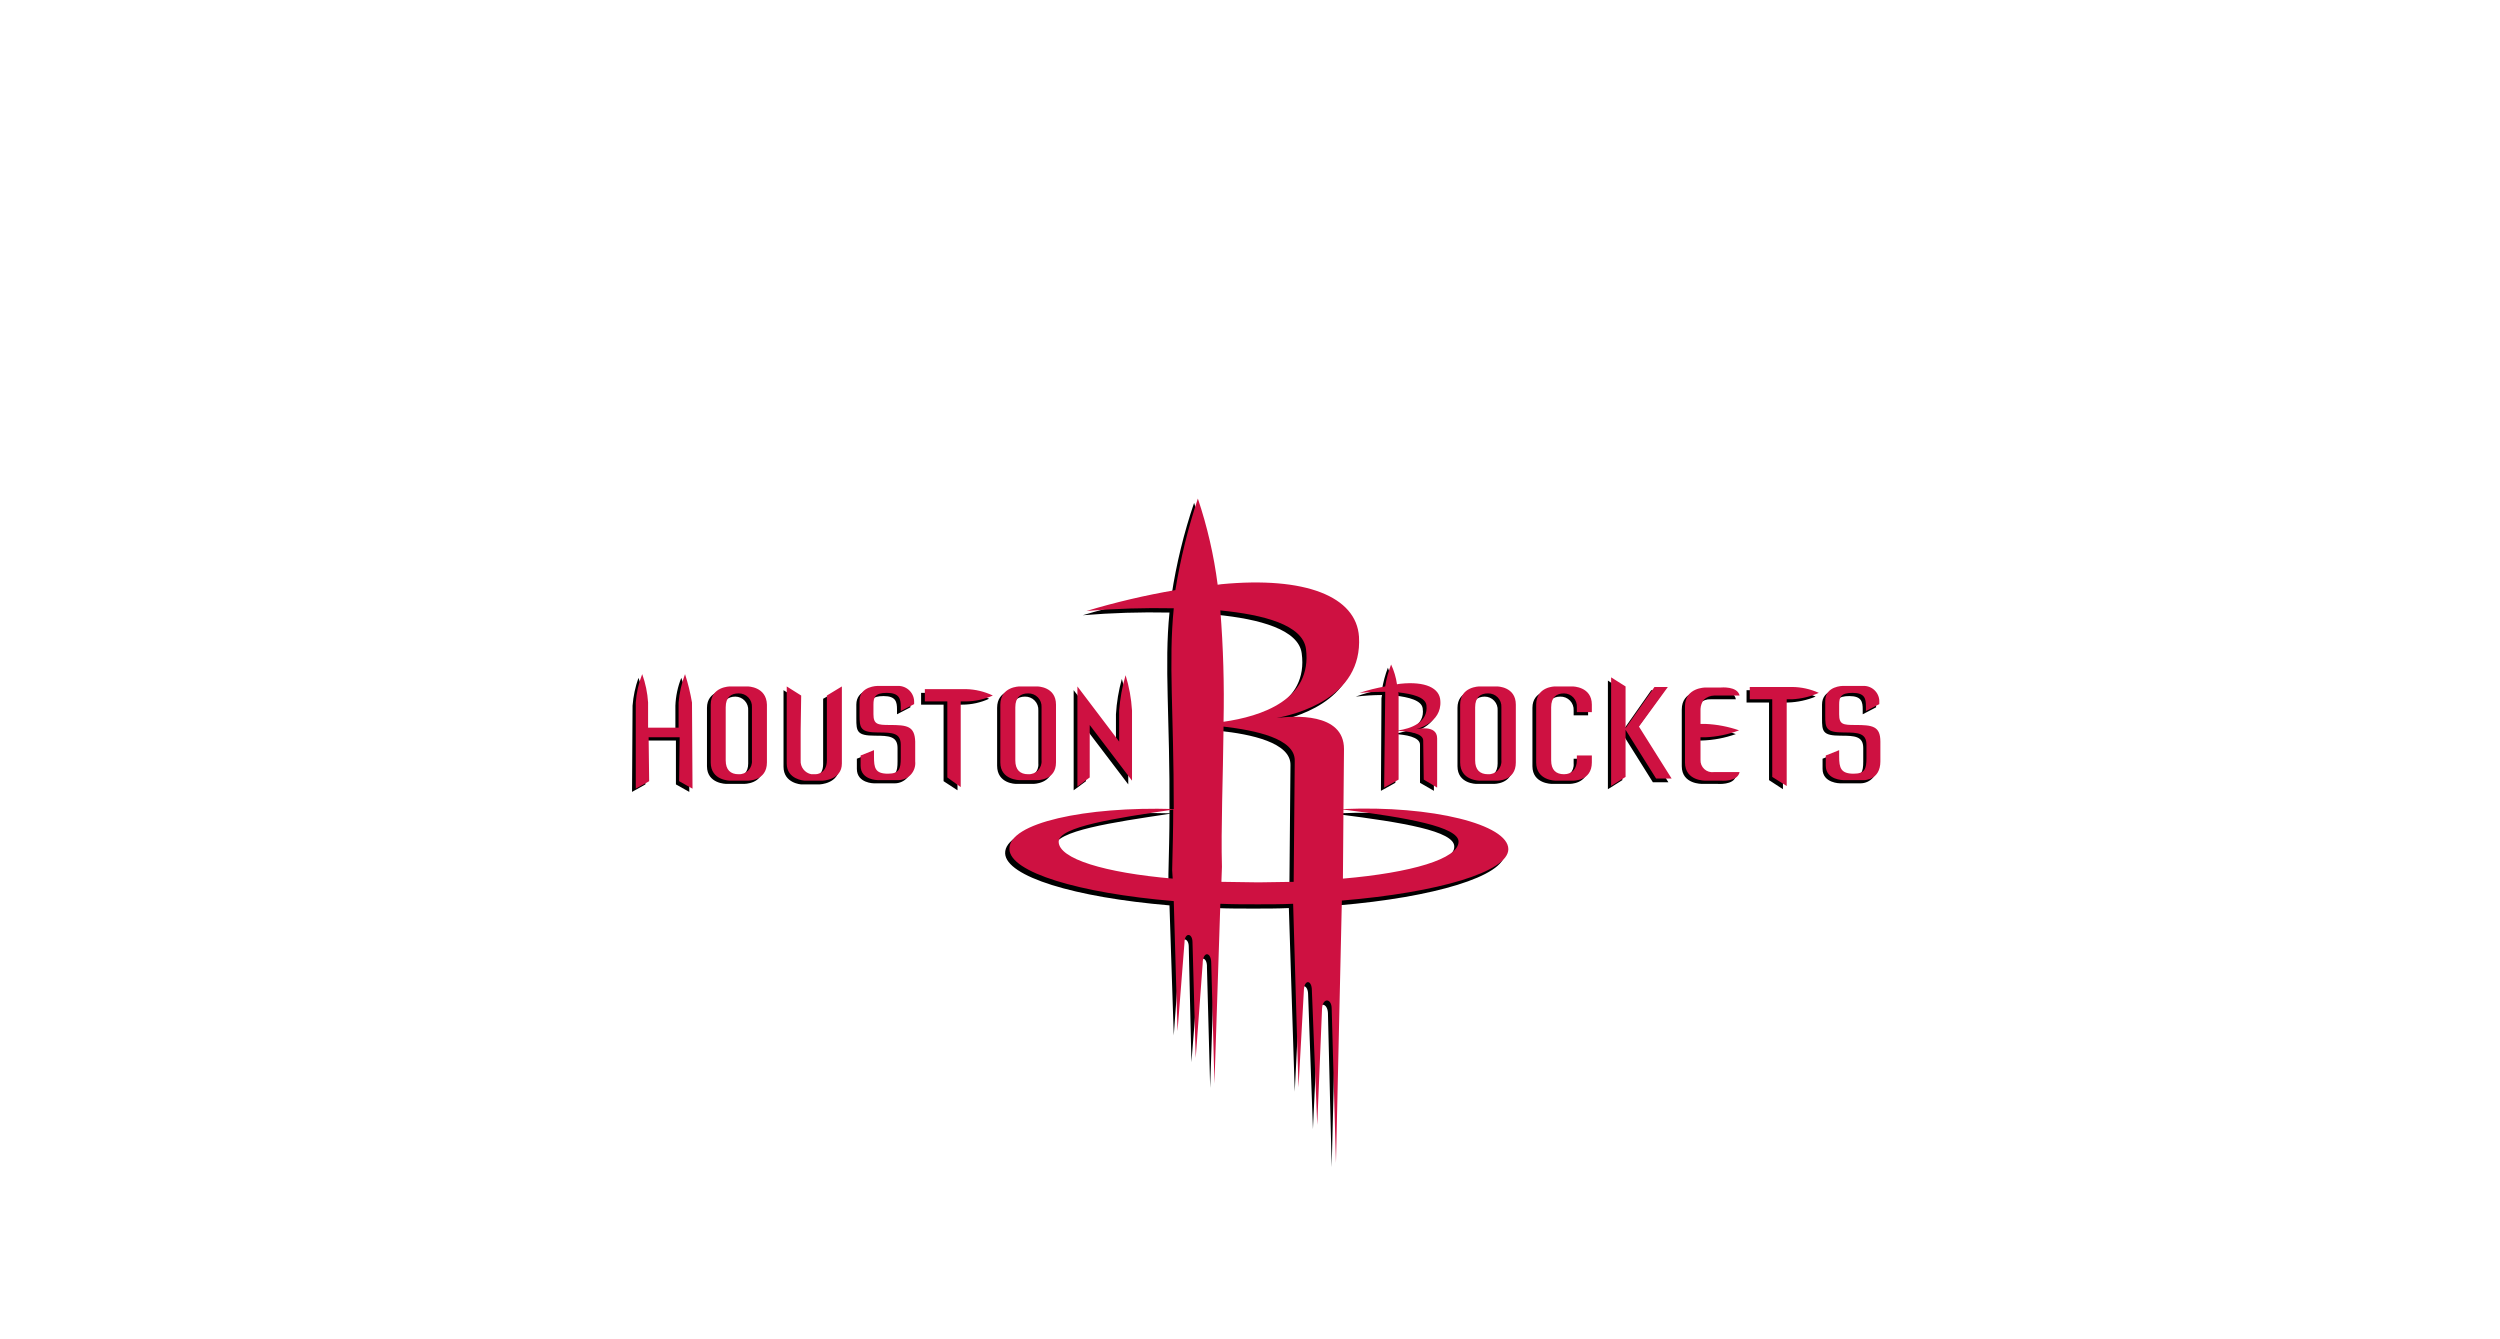
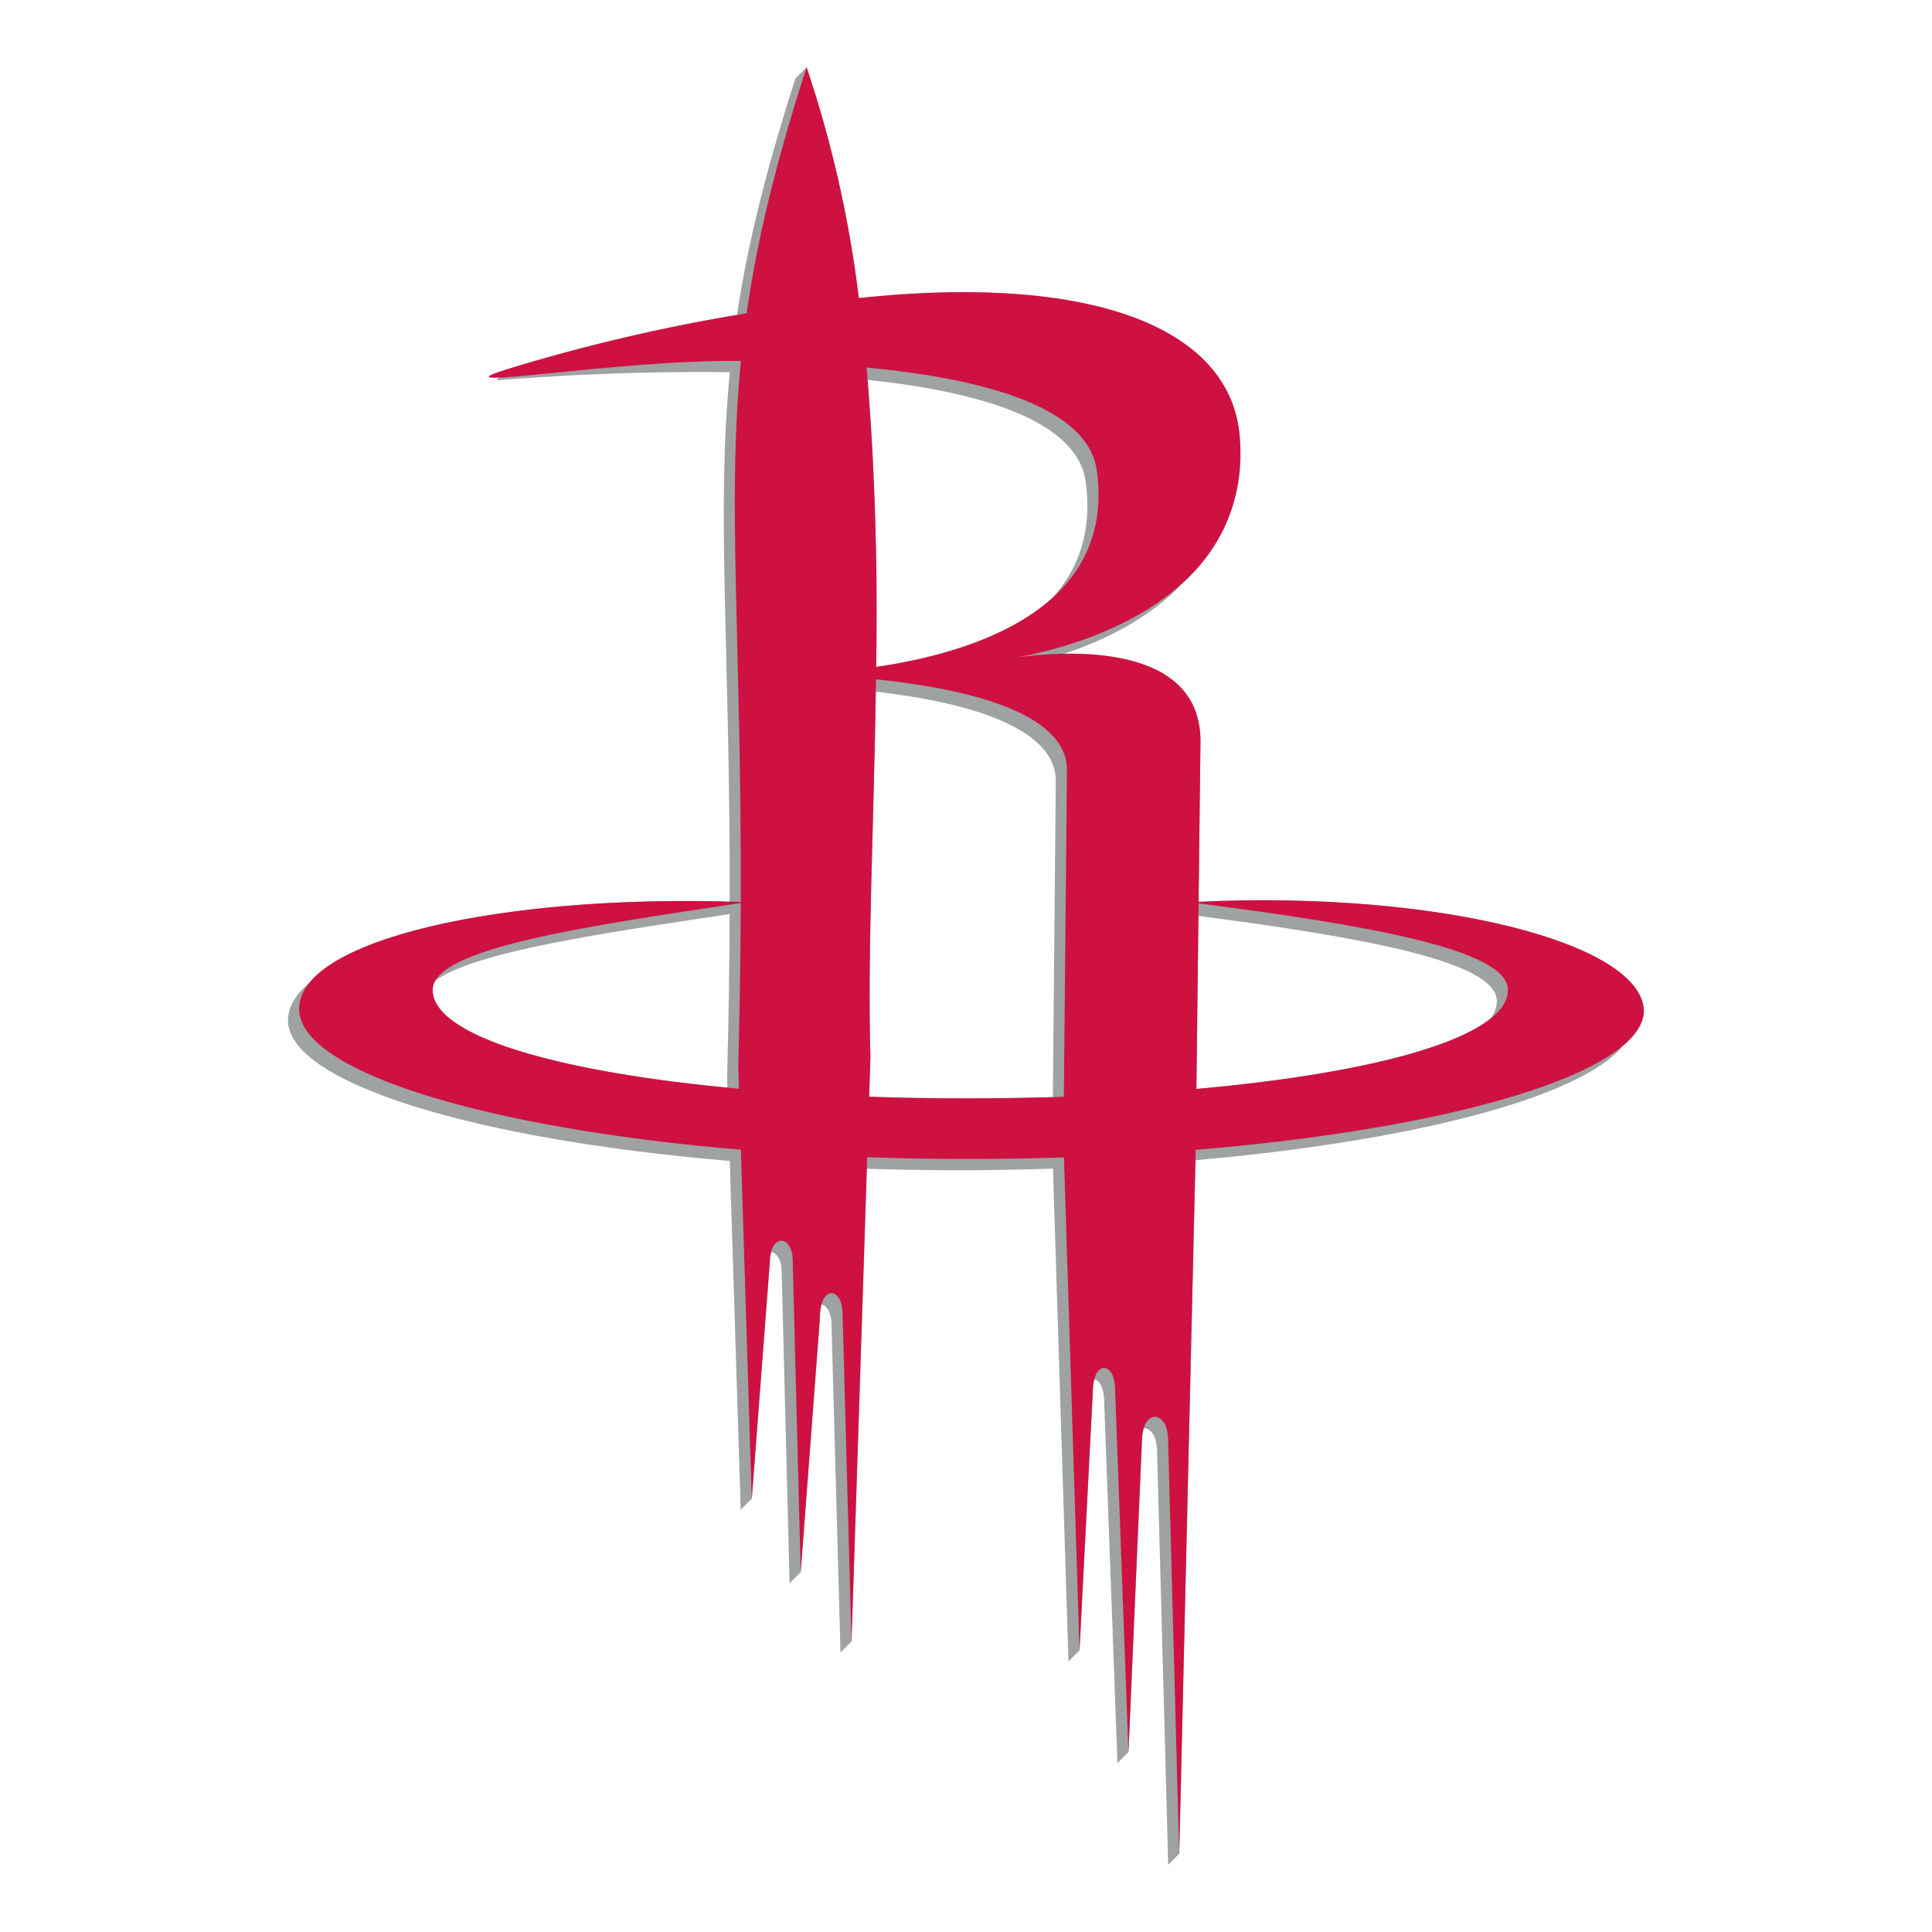
- <svg xmlns="http://www.w3.org/2000/svg" height="1339" width="2500" viewBox="-2.923 -111.758 282.905 300.161">
-   <path d="M177.24 47.04c.6 3.96-3.6 5.28-6.12 5.64l-.12-7.92v-.6c3.12.36 6 1.08 6.24 2.88zm-9.12-3c0 .24-.12.48-.12.72l-.12 20.76 3.24-1.8L171 52.8c2.28.12 5.64.6 5.64 2.4v8.52l3.12 1.8-.12-10.92c0-3.24-4.8-2.16-4.8-2.16s6-1.32 5.64-6.24c-.24-3-3.36-4.44-9-3.84h-.84a20.35 20.35 0 0 0-1.2-4.44 24.936 24.936 0 0 0-1.32 4.92 32.14 32.14 0 0 0-5.88 1.56 53.978 53.978 0 0 1 5.88-.36zM194.04 59.4c0 1.92-1.08 3.12-2.88 3.12s-2.88-.96-2.88-3.12V47.52c0-2.16 1.2-3.12 2.88-3.12a2.906 2.906 0 0 1 2.88 3.12zm-.84-16.44h-3.96s-4.2 0-4.2 3.96V60c0 3.96 4.2 3.96 4.2 3.96h3.96s4.2.12 4.2-3.96V46.92c0-3.96-4.2-3.96-4.2-3.96zM210.12 42.96h-3.96s-4.32 0-4.32 3.96V60c0 3.96 4.32 3.96 4.32 3.96h3.96s4.2.12 4.2-3.96v-1.68h-3.24v1.08a2.868 2.868 0 0 1-3 3.12c-1.8 0-2.88-.96-2.88-3.12V47.52c0-2.16 1.2-3.12 2.88-3.12a2.93 2.93 0 0 1 3 3.12v1.08h3.24v-1.68c.12-3.96-4.2-3.96-4.2-3.96zM273.48 51.48c-2.76 0-3.6-.12-3.6-2.4v-2.16c0-1.68.36-2.64 3-2.64 2.76 0 3 1.32 3 3v1.08l3-1.56v-.36a3.488 3.488 0 0 0-3.48-3.72h-4.68s-3.96 0-3.96 3.48v3.12c0 2.88.12 3.84 4.2 3.84 3.12 0 5.04.12 5.04 2.76v3c0 2.4-.36 3.48-3 3.48-2.76 0-3.12-1.32-3.12-3.84v-1.44l-3 1.2v2.28c0 3.24 3.96 3.24 3.96 3.24h4.56a3.766 3.766 0 0 0 3.72-4.08V55.2c-.12-3.48-1.8-3.72-5.64-3.72zM238.8 59.28v-5.04h1.08a24.729 24.729 0 0 0 7.56-1.44 26.458 26.458 0 0 0-7.56-1.44h-1.08v-3.48c-.12-.6.48-1.68.6-2.04a3.325 3.325 0 0 1 2.4-.84h5.64c-.36-2.28-4.2-1.92-4.2-1.92h-3.36s-4.56 0-4.56 4.2V60c0 4.08 4.56 3.96 4.56 3.96h3.36s3.84.36 4.2-1.8h-5.64c-.12-.12-3 .12-3-2.88zM249.84 42.96v2.76h5.04v17.4l3.12 2.04V45.72h1.2a17.752 17.752 0 0 0 6.12-1.32 15.32 15.32 0 0 0-6.12-1.44zM231.48 42.96h-3L222 52.2v-9.24l-3.24-2.16v24.36l3.24-2.04V52.68l6.84 10.92h3.48L225 51.96zM26.04 59.4c0 1.92-1.08 3.12-2.88 3.12s-2.88-.96-2.88-3.12V47.52c0-2.16 1.2-3.12 2.88-3.12a2.906 2.906 0 0 1 2.88 3.12zm-.96-16.44h-3.96s-4.32 0-4.32 3.96V60c0 3.96 4.32 3.96 4.32 3.96h3.96s4.32.12 4.32-3.96V46.92c0-3.96-4.32-3.96-4.32-3.96zM42.84 44.88v14.64c0 3-2.4 3-2.4 3h-.96a2.655 2.655 0 0 1-2.28-3V45l-3.24-2.04v17.16c0 3.72 3.96 3.96 3.96 3.96H42s4.44-.12 4.44-3.96v-7.8s-.12-9.24-.12-9.36zM99 65.4l2.76-2.04V51.6l9.48 12.48V48.36a33.449 33.449 0 0 0-1.44-7.92 37.653 37.653 0 0 0-1.32 7.92v6.96L99 42.96zM57 51.48c-2.76 0-3.6-.12-3.6-2.4v-2.16c0-1.68.36-2.64 3-2.64 2.76 0 3 1.32 3 3v1.08l3-1.56v-.36a3.488 3.488 0 0 0-3.48-3.72h-4.68s-3.96 0-3.96 3.48v3.12c0 2.88.12 3.84 4.2 3.84 3.12 0 5.04.12 5.04 2.76v3c0 2.4-.36 3.48-2.88 3.48-2.88 0-3.24-1.32-3.24-3.84v-1.44l-3 1.2v2.28c0 3.24 3.84 3.24 3.84 3.24h4.68a3.766 3.766 0 0 0 3.72-4.08V55.2c0-3.48-1.8-3.72-5.64-3.72zM64.8 43.56v2.64h5.04v17.16l3.12 2.04V46.2h1.08a14.31 14.31 0 0 0 6-1.32 12.684 12.684 0 0 0-6-1.32zM85.2 59.4V47.52c0-2.16 1.2-3.12 2.88-3.12a2.93 2.93 0 0 1 3 3.12V59.4a2.868 2.868 0 0 1-3 3.12c-1.8 0-2.88-.84-2.88-3.12zm4.8 4.56s4.32 0 4.32-4.08V46.92c0-4.08-4.32-4.08-4.32-4.08h-3.96s-4.2 0-4.2 4.08v12.96c0 4.08 4.2 4.08 4.2 4.08zM11.04 40.2a18.731 18.731 0 0 0-1.32 6.24v5.64H2.88v-5.64a21.524 21.524 0 0 0-1.44-6.24 24.207 24.207 0 0 0-1.32 6.24L0 65.76l3-1.68v-9.84h6.84v9.84l3 1.68-.12-19.32a32.256 32.256 0 0 0-1.68-6.24z" />
-   <path d="M158.4 86.16l.12-15.36c14.16 1.8 25.8 3.72 25.8 7.2.12 3.72-10.56 6.72-25.92 8.16zm-27.24.6l.12-3.24c-.24-8.76.24-19.8.36-31.44 7.08.72 16.08 2.64 15.96 7.68l-.24 27.12c-2.64.12-5.28.12-7.92.12-2.88 0-5.64-.12-8.28-.24zM94.8 78c0-3.48 12.84-5.4 25.68-7.32 0 4.08-.12 8.64-.24 13.56v1.92C105 84.72 94.8 81.72 94.8 78zm55.32-43.32c1.56 11.4-10.08 15.12-18.36 16.32a248.991 248.991 0 0 0-.84-24.96c9.84.96 18.48 3.36 19.2 8.64zm8.52 35.88l.12-13.44c0-8.28-11.52-7.44-15.24-6.96 4.44-.84 19.44-4.44 18.48-18.24-.6-9-12-13.56-30.72-11.76-.36 0-.6.12-.96.12A100.568 100.568 0 0 0 126 .96a120.984 120.984 0 0 0-5.04 20.64 149.935 149.935 0 0 0-19.92 4.56 188.233 188.233 0 0 1 19.44-.6c-1.2 12 .12 23.28 0 45-19.8-.6-37.08 3.24-36.84 9 .24 5.16 15.48 9.84 36.84 11.64l.96 29.16 1.44-19.8c.12-2.4 1.92-2.16 1.92-.12l.6 25.92 1.68-21.12c0-2.88 1.92-2.64 1.8-.12l.72 27 1.32-40.32c2.76.12 5.52.12 8.4.12 2.76 0 5.4 0 7.92-.12l1.32 41.16 1.08-21.6c0-2.76 1.92-2.64 1.92-.12l1.08 30.12 1.2-26.04c0-2.52 2.04-2.4 2.16 0l.84 34.56 1.44-58.68c21.6-1.8 37.32-6.6 37.32-11.64-.12-5.64-17.04-9.96-36.96-9z" />
-   <g fill="#ce1141">
-     <path d="M178.08 46.32c.48 3.96-3.72 5.28-6.24 5.64v-8.04a.722.722 0 0 0-.12-.48c3.24.36 6.12 1.08 6.36 2.88zm-9.24-3v.6l-.24 20.88 3.24-1.8V52.08c2.16.12 5.64.48 5.52 2.28l.12 8.64 3 1.8V53.76c0-3.24-4.8-2.04-4.8-2.04s5.88-1.32 5.52-6.36c-.12-2.88-3.36-4.44-9-3.84-.24 0-.6.12-.72.12a15.623 15.623 0 0 0-1.32-4.44 22.904 22.904 0 0 0-1.32 4.92 41.199 41.199 0 0 0-5.76 1.44s2.76-.24 5.76-.24zM194.88 58.68a2.868 2.868 0 0 1-3 3.12c-1.8 0-2.88-.96-2.88-3.12V46.8c0-2.28 1.2-3.12 2.88-3.12a2.93 2.93 0 0 1 3 3.12zm-.96-16.56h-3.96s-4.32 0-4.32 4.08v12.96c0 4.08 4.32 4.08 4.32 4.08h3.96s4.2.12 4.2-4.08V46.2c0-4.08-4.2-4.08-4.2-4.08zM210.84 42.12h-3.96s-4.2 0-4.2 4.08v12.96c0 4.08 4.32 4.08 4.32 4.08h3.96s4.2.12 4.2-4.08V57.6h-3.36v1.08c0 1.92-1.08 3.12-2.88 3.12s-2.88-.96-2.88-3.12V46.8c0-2.28 1.2-3.12 2.88-3.12a2.906 2.906 0 0 1 2.88 3.12v1.08h3.36V46.2c0-4.08-4.32-4.08-4.32-4.08zM274.2 50.76c-2.76 0-3.6-.12-3.6-2.4V46.2c0-1.68.36-2.64 3-2.64 2.76 0 3 1.32 3 3v1.08l3-1.56v-.36a3.488 3.488 0 0 0-3.48-3.72h-4.68s-3.96 0-3.96 3.36v3.24c0 2.88.12 3.84 4.2 3.84 3.12 0 5.04.12 5.04 2.76v3c0 2.4-.36 3.48-2.88 3.48-2.88 0-3.24-1.32-3.24-3.84V56.4l-3 1.2v2.28c0 3.24 3.96 3.24 3.96 3.24h4.68s3.6 0 3.6-4.2v-4.44c0-3.48-1.8-3.72-5.64-3.72zM239.52 58.56v-5.04h1.08a24.291 24.291 0 0 0 7.56-1.56 26.456 26.456 0 0 0-7.56-1.44h-1.08v-3.36a3.794 3.794 0 0 1 .72-2.04 3.56 3.56 0 0 1 2.4-.96h5.64c-.48-2.16-4.2-1.8-4.2-1.8h-3.48s-4.56 0-4.56 4.2v12.6c0 4.2 4.56 4.08 4.56 4.08h3.48s3.72.36 4.2-1.92h-5.76a2.642 2.642 0 0 1-3-2.76zM250.56 42.24V45h5.04v17.4l3.24 2.04V45h1.2a16.952 16.952 0 0 0 6-1.44 14.762 14.762 0 0 0-6-1.32zM232.2 42.24h-3l-6.48 9.24v-9.36l-3.24-2.04v24.36l3.24-2.04V51.84l6.84 10.92h3.48l-7.32-11.64zM26.88 58.68a2.868 2.868 0 0 1-3 3.12c-1.8 0-2.88-.96-2.88-3.12V46.8c0-2.28 1.2-3.12 2.88-3.12a2.93 2.93 0 0 1 3 3.12zm-.96-16.56h-3.96s-4.32 0-4.32 4.08v12.96c0 4.08 4.32 4.08 4.32 4.08h3.96s4.32.12 4.32-4.08V46.2c-.12-4.08-4.32-4.08-4.32-4.08zM43.68 44.16v14.52c0 3.12-2.52 3.12-2.52 3.12h-.96a2.967 2.967 0 0 1-2.4-3.12v-6.6l.12-7.92-3.24-2.04V59.4c0 3.6 3.96 3.84 3.96 3.84h4.08s4.32-.12 4.32-3.84V42.12zM99.84 64.56l2.76-2.04V50.76l9.48 12.48V47.52a33.448 33.448 0 0 0-1.44-7.92 38.06 38.06 0 0 0-1.44 7.92v6.96l-9.36-12.36zM57.72 50.76c-2.64 0-3.6-.12-3.6-2.4V46.2c0-1.68.36-2.64 3-2.64 2.76 0 3.12 1.32 3.12 3v1.08l3-1.56v-.36a3.564 3.564 0 0 0-3.6-3.72h-4.56S51 42 51 45.36v3.24c0 2.88.24 3.84 4.2 3.84 3.24 0 5.04.12 5.04 2.76v3c0 2.4-.36 3.48-2.88 3.48-2.88 0-3.12-1.32-3.12-3.84V56.4l-3 1.2v2.28c0 3.24 3.84 3.24 3.84 3.24h4.68a3.811 3.811 0 0 0 3.72-4.2v-4.44c-.12-3.48-1.8-3.72-5.76-3.72zM65.64 42.72v2.76h5.04v17.04l3 2.16v-19.2h1.2a15.235 15.235 0 0 0 6-1.32 14.721 14.721 0 0 0-6-1.44zM85.92 58.68V46.8c0-2.28 1.2-3.12 2.88-3.12a2.93 2.93 0 0 1 3 3.12v11.88a2.868 2.868 0 0 1-3 3.12c-1.8 0-2.88-.96-2.88-3.12zm4.92 4.44s4.2.12 4.2-3.96V46.2c0-4.08-4.2-4.08-4.2-4.08h-3.96s-4.32 0-4.32 4.08v12.96c0 3.96 4.32 3.96 4.32 3.96zM11.88 39.36a23.287 23.287 0 0 0-1.44 6.36v5.64H3.6v-5.64a23.1 23.1 0 0 0-1.32-6.36 21.082 21.082 0 0 0-1.44 6.36v19.32l3-1.68-.12-9.84h6.96l-.12 9.84 3 1.68-.12-19.32a44.56 44.56 0 0 0-1.56-6.36z" />
-     <path d="M159.36 85.2l.12-15.48c14.16 1.8 25.8 3.84 25.8 7.2 0 3.84-10.56 6.96-25.92 8.28zm-11.04.72c-2.52 0-5.28.12-7.92.12-2.88 0-5.52-.12-8.28-.12l.12-3.36c-.24-8.64.24-19.68.36-31.44 7.08.84 16.08 2.64 15.96 7.68zm-16.44-60.84c9.72.96 18.48 3.24 19.2 8.64 1.44 11.4-10.08 15.12-18.48 16.32a248.71 248.71 0 0 0-.72-24.96zM121.2 85.2c-15.24-1.32-25.56-4.44-25.56-8.28 0-3.36 12.84-5.28 25.68-7.2 0 4.08-.12 8.64-.24 13.56zm38.28-15.6l.12-13.44c0-8.28-11.4-7.44-15.12-6.96 4.32-.84 19.32-4.44 18.48-18.24-.6-9-12-13.56-30.84-11.76-.24 0-.6.12-.84.12A100.693 100.693 0 0 0 126.84 0a132.484 132.484 0 0 0-5.04 20.52 167.98 167.98 0 0 0-19.92 4.68 191.7 191.7 0 0 1 19.56-.6c-1.2 12 0 23.28 0 45-19.8-.6-37.08 3.12-36.84 9 .12 5.16 15.48 9.84 36.84 11.64l.84 29.16 1.56-19.8c0-2.4 1.8-2.28 1.8-.12l.72 25.92 1.56-21.12c0-2.88 1.92-2.76 1.92-.12l.72 27 1.32-40.32c2.76.12 5.52.12 8.4.12 2.64 0 5.4 0 7.92-.12l1.2 41.16 1.2-21.6c0-2.64 1.8-2.64 1.8-.12l1.2 30.12 1.08-26.04c.12-2.52 2.16-2.4 2.16 0l.96 34.56 1.32-58.68v-.12c21.72-1.8 37.32-6.48 37.32-11.52 0-5.52-17.04-9.84-36.96-9z" />
+ <svg xmlns="http://www.w3.org/2000/svg" version="1.1" width="1080" height="1080" viewBox="0 0 1080 1080" xml:space="preserve">
+   <defs>
+ </defs>
+   <g transform="matrix(1 0 0 1 540 540)" id="d45d0ef5-78f6-4b7f-95aa-a3db9f8bc876">
+ </g>
+   <g transform="matrix(1 0 0 1 540 540)" id="628bdb03-6c2c-4142-9497-ee40fdde4be8">
+     <rect style="stroke: none; stroke-width: 1; stroke-dasharray: none; stroke-linecap: butt; stroke-dashoffset: 0; stroke-linejoin: miter; stroke-miterlimit: 4; fill: rgb(255,255,255); fill-rule: nonzero; opacity: 1; visibility: hidden;" vector-effect="non-scaling-stroke" x="-540" y="-540" rx="0" ry="0" width="1080" height="1080" />
+   </g>
+   <g transform="matrix(3.79 0 0 3.79 540 540)">
+     <g style="" vector-effect="non-scaling-stroke">
+       <g transform="matrix(1 0 0 1 0 0.01)">
+         <path style="stroke: none; stroke-width: 1; stroke-dasharray: none; stroke-linecap: butt; stroke-dashoffset: 0; stroke-linejoin: miter; stroke-miterlimit: 4; fill: rgb(158,162,162); fill-rule: evenodd; opacity: 1;" vector-effect="non-scaling-stroke" transform=" translate(-280, -200.01)" d="M 314.304 190.537 L 314.586 166.812 C 314.561 155.675 302.985 153.81 294.442 153.951 C 300.176 152.053 307.07 148.814 312.067 143.419 C 318.051 138.076 321.146 130.192 320.395 122.205 C 319.302 106.112 299.181 98.099 265.829 101.331 C 265.282 101.38 264.735 101.438 264.196 101.496 C 262.786 89.914 260.204 78.506 256.49 67.447 L 254.841 69.087 C 250.408 82.843 247.757 93.806 246.215 103.982 C 234.768 105.902 223.46 108.574 212.364 111.979 L 210.724 113.619 C 210.724 113.619 226.825 112.16 245.171 112.418 C 243.133 133.275 245.213 153.089 245.147 190.519 C 215.506 189.682 189.502 194.613 183.138 202.527 C 181.05 204.25 179.94 206.139 180.006 208.17 C 180.33 217.243 207.278 225.572 245.156 228.753 L 246.771 280.196 L 248.42 278.548 L 251.08 243.661 C 251.082 243.167 251.143 242.674 251.262 242.194 C 252.058 242.302 252.811 243.321 252.811 245.095 L 253.979 291.035 L 255.628 289.395 L 258.454 252.006 C 258.434 251.307 258.516 250.61 258.694 249.934 C 259.498 250.075 260.235 251.252 260.177 253.357 L 261.487 301.253 L 263.127 299.613 L 265.39 229.906 C 269.741 230.046 274.18 230.119 278.707 230.121 C 283.497 230.121 288.212 230.038 292.827 229.889 L 295.115 302.563 L 296.755 300.923 L 298.711 262.887 C 298.707 262.242 298.785 261.599 298.943 260.973 C 299.689 261.147 300.377 262.258 300.377 264.221 L 302.341 317.562 L 303.982 315.921 L 305.97 269.84 C 305.983 269.272 306.072 268.709 306.235 268.166 C 307.18 268.158 308.141 269.285 308.182 271.49 L 309.823 332.57 L 311.463 330.921 L 313.858 228.639 C 346.226 225.813 370.804 219.284 376.894 211.784 C 378.916 210.086 380.002 208.329 380.002 206.538 C 379.521 196.561 349.581 188.872 314.305 190.537 M 244.806 217.941 C 218.86 215.438 201.334 210.176 201.334 203.522 C 201.338 203.026 201.481 202.54 201.749 202.121 C 207.831 197.845 226.468 195.144 245.137 192.343 C 245.112 199.66 245.005 207.632 244.764 216.407 L 244.806 217.94 z M 297.666 128.62 C 298.652 135.962 296.547 141.505 292.76 145.69 C 285.989 151.83 275.375 154.623 266.74 155.89 C 266.889 142.035 266.691 127.657 265.489 113.546 C 282.145 115.328 296.44 119.529 297.666 128.619 M 292.81 219.349 C 288.741 219.465 284.581 219.526 280.33 219.531 C 275.325 219.531 270.444 219.448 265.713 219.282 L 265.903 213.365 C 265.455 198.383 266.392 179.597 266.691 159.535 C 278.838 160.944 293.498 164.408 293.241 172.951 L 292.81 219.348 z M 357.329 207.789 C 351.288 212.554 335.204 216.242 313.981 218.131 L 314.288 192.617 C 338.585 195.782 358.298 199.337 358.298 205.163 C 358.275 206.121 357.934 207.046 357.329 207.789" stroke-linecap="round" />
+       </g>
+       <g transform="matrix(1 0 0 1 0.81 -0.84)">
+         <path style="stroke: none; stroke-width: 1; stroke-dasharray: none; stroke-linecap: butt; stroke-dashoffset: 0; stroke-linejoin: miter; stroke-miterlimit: 4; fill: rgb(206,17,65); fill-rule: evenodd; opacity: 1;" vector-effect="non-scaling-stroke" transform=" translate(-280.81, -199.16)" d="M 379.975 206.522 C 379.519 196.561 349.579 188.872 314.303 190.529 L 314.585 166.804 C 314.544 152.12 294.441 153.553 287.662 154.448 C 295.576 153.014 322.027 146.41 320.394 122.188 C 319.301 106.096 299.18 98.083 265.827 101.314 C 265.281 101.364 264.734 101.422 264.195 101.479 C 262.785 89.898 260.203 78.489 256.489 67.43 C 251.849 81.816 249.155 93.152 247.647 103.726 C 235.71 105.669 223.919 108.421 212.354 111.963 C 200.79 115.505 228.455 110.504 246.802 110.762 C 244.73 131.934 246.901 152.021 246.777 190.554 C 211.716 189.319 181.28 196.147 181.644 206.505 C 181.959 215.579 208.915 223.916 246.793 227.097 L 248.401 278.532 L 251.06 243.645 C 251.143 239.32 254.441 239.717 254.441 243.43 L 255.618 289.371 L 258.444 251.982 C 258.403 246.936 261.933 247.175 261.809 251.692 L 263.11 299.588 L 265.422 228.199 C 270.278 228.373 275.259 228.464 280.33 228.464 C 285.12 228.464 289.835 228.381 294.45 228.232 L 296.738 300.898 L 298.693 262.863 C 298.718 258.015 302 258.264 301.992 262.556 L 303.956 315.896 L 305.953 269.815 C 306.102 265.291 309.724 265.489 309.806 269.815 L 311.447 330.895 L 313.875 227.18 L 313.875 227.114 C 352.176 223.957 379.977 215.612 379.977 206.522 M 299.306 126.979 C 302.016 147.107 281.49 153.729 266.748 155.891 C 267.024 141.154 266.555 126.413 265.34 111.723 C 282.75 113.388 298.039 117.565 299.306 126.979 M 201.334 203.522 C 201.334 197.374 224.039 194.125 246.778 190.711 C 246.753 198.02 246.645 206 246.405 214.766 L 246.512 218.106 C 219.63 215.67 201.333 210.317 201.333 203.522 M 265.712 219.284 L 265.902 213.367 C 265.438 197.937 266.449 178.464 266.723 157.714 C 279.144 158.99 295.154 162.37 294.889 171.303 L 294.434 219.291 C 289.86 219.44 285.144 219.523 280.33 219.523 C 275.325 219.532 270.444 219.449 265.713 219.283 M 313.982 218.131 L 314.306 190.76 C 339.34 193.992 359.932 197.572 359.932 203.53 C 359.94 210.342 341.187 215.711 313.982 218.131" stroke-linecap="round" />
+       </g>
+     </g>
  </g>
</svg>
